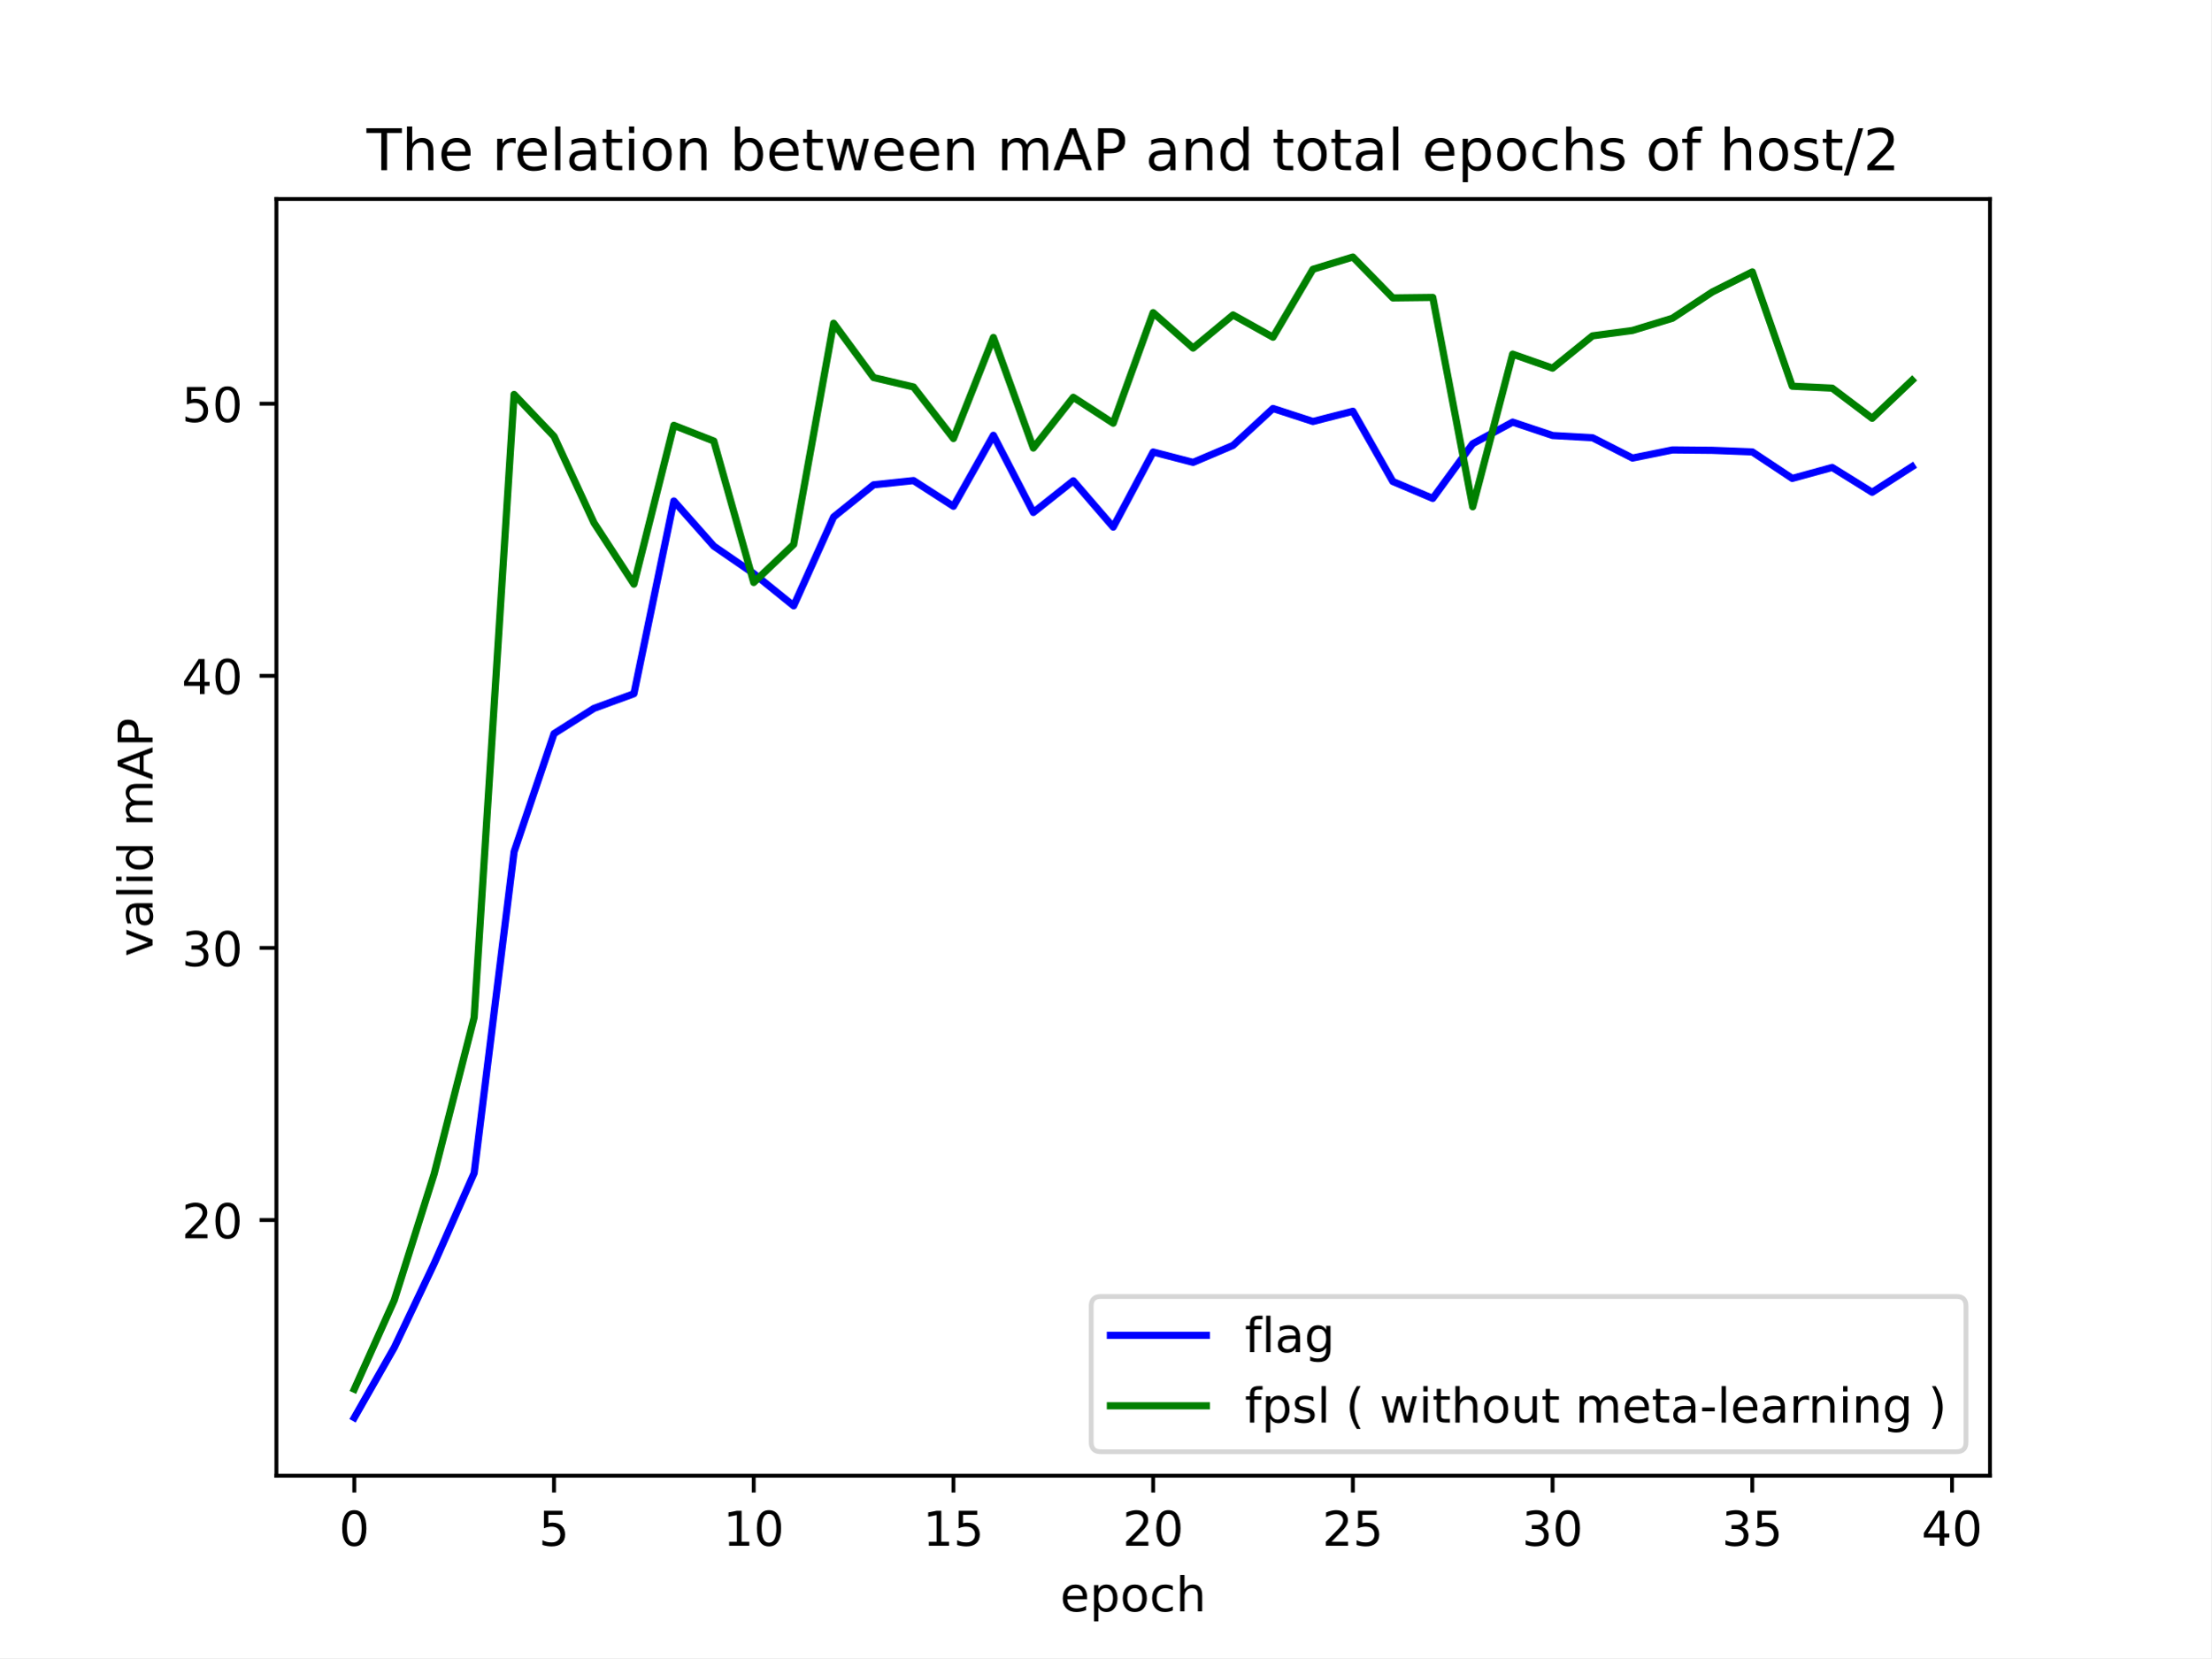
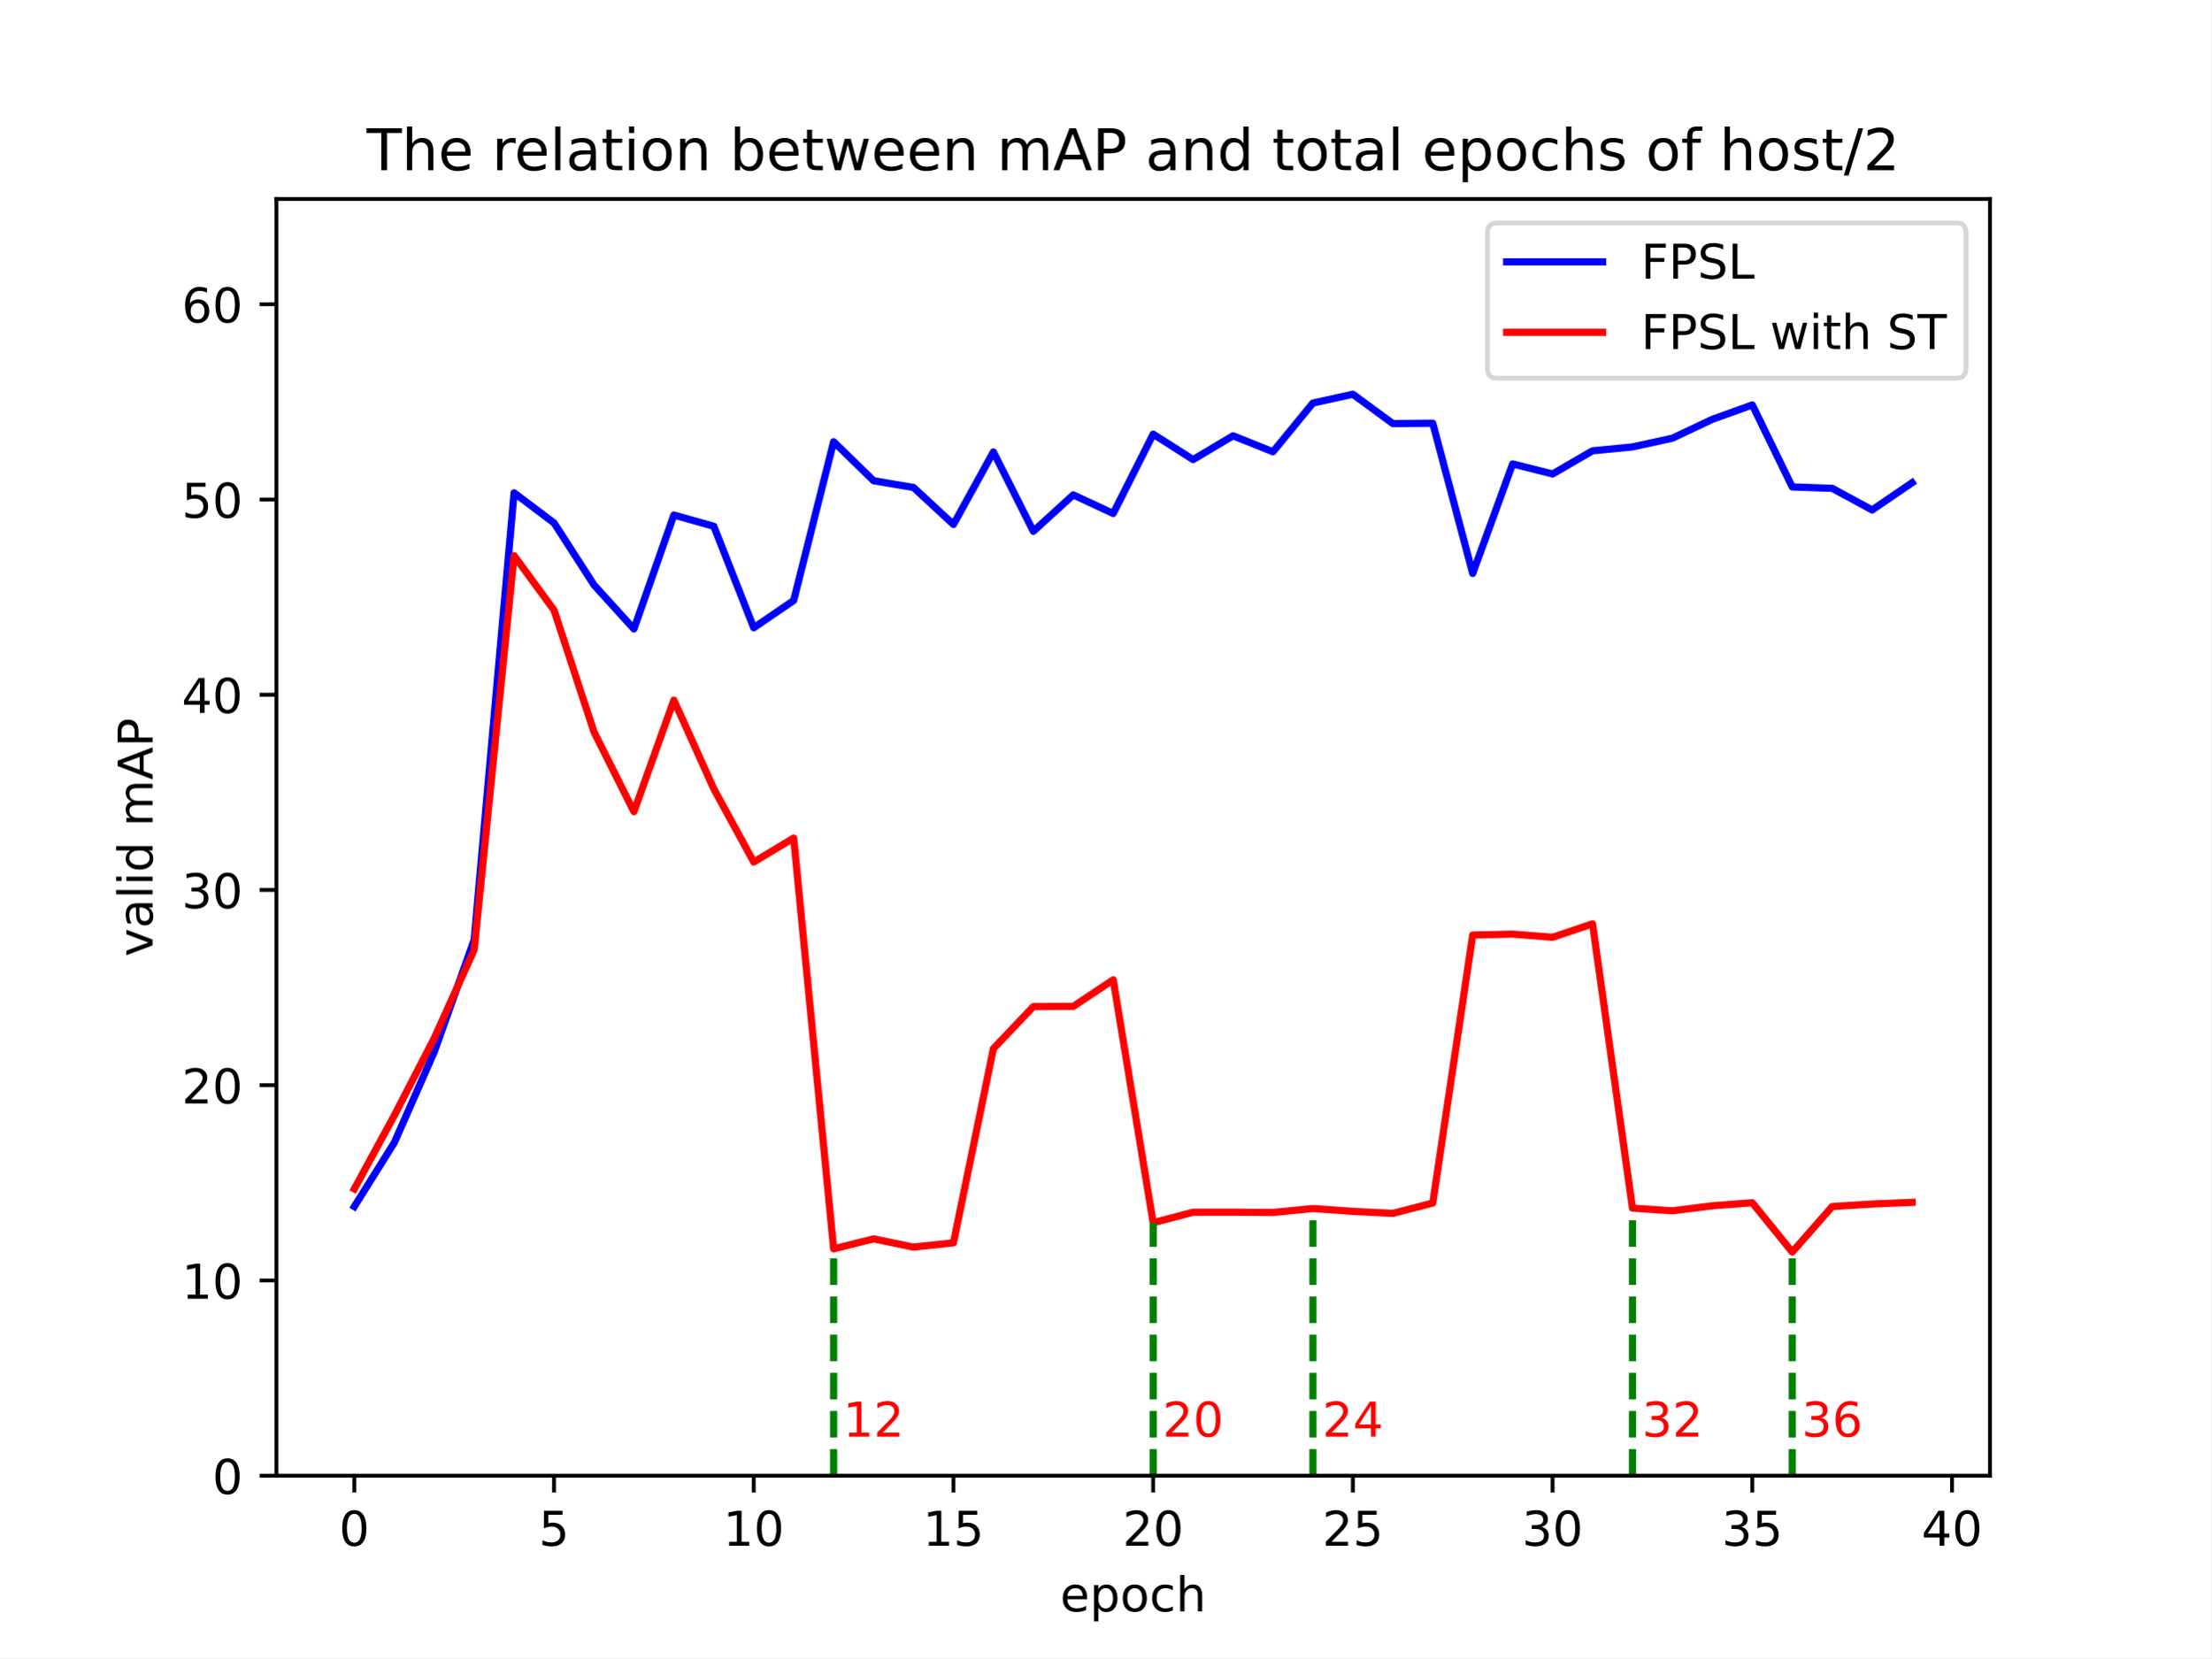
<svg xmlns="http://www.w3.org/2000/svg" xmlns:xlink="http://www.w3.org/1999/xlink" width="460.8pt" height="345.6pt" viewBox="0 0 460.8 345.6" version="1.1">
  <defs>
    <style type="text/css">*{stroke-linejoin: round; stroke-linecap: butt}</style>
  </defs>
  <g id="figure_1">
    <g id="patch_1">
      <path d="M 0 345.6  L 460.8 345.6  L 460.8 0  L 0 0  z " style="fill: #ffffff" />
    </g>
    <g id="axes_1">
      <g id="patch_2">
        <path d="M 57.6 307.584  L 414.72 307.584  L 414.72 41.472  L 57.6 41.472  z " style="fill: #ffffff" />
      </g>
      <g id="matplotlib.axis_1">
        <g id="xtick_1">
          <g id="line2d_1">
            <defs>
-               <path id="m0e569f3234" d="M 0 0  L 0 3.5  " style="stroke: #000000; stroke-width: 0.8" />
+               <path id="m58c040880c" d="M 0 0  L 0 3.5  " style="stroke: #000000; stroke-width: 0.8" />
            </defs>
            <g>
-               <use xlink:href="#m0e569f3234" x="73.833" y="307.584" style="stroke: #000000; stroke-width: 0.8" />
+               <use xlink:href="#m58c040880c" x="73.833" y="307.584" style="stroke: #000000; stroke-width: 0.8" />
            </g>
          </g>
          <g id="text_1">
            <g transform="translate(70.65148 322.1824) scale(0.1 -0.1)">
              <defs>
                <path id="DejaVuSans-30" d="M 2034 4250  Q 1547 4250 1301 3770  Q 1056 3291 1056 2328  Q 1056 1369 1301 889  Q 1547 409 2034 409  Q 2525 409 2770 889  Q 3016 1369 3016 2328  Q 3016 3291 2770 3770  Q 2525 4250 2034 4250  z M 2034 4750  Q 2819 4750 3233 4129  Q 3647 3509 3647 2328  Q 3647 1150 3233 529  Q 2819 -91 2034 -91  Q 1250 -91 836 529  Q 422 1150 422 2328  Q 422 3509 836 4129  Q 1250 4750 2034 4750  z " transform="scale(0.015625)" />
              </defs>
              <use xlink:href="#DejaVuSans-30" />
            </g>
          </g>
        </g>
        <g id="xtick_2">
          <g id="line2d_2">
            <g>
-               <use xlink:href="#m0e569f3234" x="115.455" y="307.584" style="stroke: #000000; stroke-width: 0.8" />
+               <use xlink:href="#m58c040880c" x="115.455" y="307.584" style="stroke: #000000; stroke-width: 0.8" />
            </g>
          </g>
          <g id="text_2">
            <g transform="translate(112.2739 322.1824) scale(0.1 -0.1)">
              <defs>
                <path id="DejaVuSans-35" d="M 691 4666  L 3169 4666  L 3169 4134  L 1269 4134  L 1269 2991  Q 1406 3038 1543 3061  Q 1681 3084 1819 3084  Q 2600 3084 3056 2656  Q 3513 2228 3513 1497  Q 3513 744 3044 326  Q 2575 -91 1722 -91  Q 1428 -91 1123 -41  Q 819 9 494 109  L 494 744  Q 775 591 1075 516  Q 1375 441 1709 441  Q 2250 441 2565 725  Q 2881 1009 2881 1497  Q 2881 1984 2565 2268  Q 2250 2553 1709 2553  Q 1456 2553 1204 2497  Q 953 2441 691 2322  L 691 4666  z " transform="scale(0.015625)" />
              </defs>
              <use xlink:href="#DejaVuSans-35" />
            </g>
          </g>
        </g>
        <g id="xtick_3">
          <g id="line2d_3">
            <g>
-               <use xlink:href="#m0e569f3234" x="157.077" y="307.584" style="stroke: #000000; stroke-width: 0.8" />
+               <use xlink:href="#m58c040880c" x="157.077" y="307.584" style="stroke: #000000; stroke-width: 0.8" />
            </g>
          </g>
          <g id="text_3">
            <g transform="translate(150.715 322.1824) scale(0.1 -0.1)">
              <defs>
                <path id="DejaVuSans-31" d="M 794 531  L 1825 531  L 1825 4091  L 703 3866  L 703 4441  L 1819 4666  L 2450 4666  L 2450 531  L 3481 531  L 3481 0  L 794 0  L 794 531  z " transform="scale(0.015625)" />
              </defs>
              <use xlink:href="#DejaVuSans-31" />
              <use xlink:href="#DejaVuSans-30" x="63.623" />
            </g>
          </g>
        </g>
        <g id="xtick_4">
          <g id="line2d_4">
            <g>
-               <use xlink:href="#m0e569f3234" x="198.7" y="307.584" style="stroke: #000000; stroke-width: 0.8" />
+               <use xlink:href="#m58c040880c" x="198.7" y="307.584" style="stroke: #000000; stroke-width: 0.8" />
            </g>
          </g>
          <g id="text_4">
            <g transform="translate(192.3374 322.1824) scale(0.1 -0.1)">
              <use xlink:href="#DejaVuSans-31" />
              <use xlink:href="#DejaVuSans-35" x="63.623" />
            </g>
          </g>
        </g>
        <g id="xtick_5">
          <g id="line2d_5">
            <g>
-               <use xlink:href="#m0e569f3234" x="240.322" y="307.584" style="stroke: #000000; stroke-width: 0.8" />
+               <use xlink:href="#m58c040880c" x="240.322" y="307.584" style="stroke: #000000; stroke-width: 0.8" />
            </g>
          </g>
          <g id="text_5">
            <g transform="translate(233.9597 322.1824) scale(0.1 -0.1)">
              <defs>
                <path id="DejaVuSans-32" d="M 1228 531  L 3431 531  L 3431 0  L 469 0  L 469 531  Q 828 903 1448 1529  Q 2069 2156 2228 2338  Q 2531 2678 2651 2914  Q 2772 3150 2772 3378  Q 2772 3750 2511 3984  Q 2250 4219 1831 4219  Q 1534 4219 1204 4116  Q 875 4013 500 3803  L 500 4441  Q 881 4594 1212 4672  Q 1544 4750 1819 4750  Q 2544 4750 2975 4387  Q 3406 4025 3406 3419  Q 3406 3131 3298 2873  Q 3191 2616 2906 2266  Q 2828 2175 2409 1742  Q 1991 1309 1228 531  z " transform="scale(0.015625)" />
              </defs>
              <use xlink:href="#DejaVuSans-32" />
              <use xlink:href="#DejaVuSans-30" x="63.623" />
            </g>
          </g>
        </g>
        <g id="xtick_6">
          <g id="line2d_6">
            <g>
-               <use xlink:href="#m0e569f3234" x="281.945" y="307.584" style="stroke: #000000; stroke-width: 0.8" />
+               <use xlink:href="#m58c040880c" x="281.945" y="307.584" style="stroke: #000000; stroke-width: 0.8" />
            </g>
          </g>
          <g id="text_6">
            <g transform="translate(275.5821 322.1824) scale(0.1 -0.1)">
              <use xlink:href="#DejaVuSans-32" />
              <use xlink:href="#DejaVuSans-35" x="63.623" />
            </g>
          </g>
        </g>
        <g id="xtick_7">
          <g id="line2d_7">
            <g>
-               <use xlink:href="#m0e569f3234" x="323.567" y="307.584" style="stroke: #000000; stroke-width: 0.8" />
+               <use xlink:href="#m58c040880c" x="323.567" y="307.584" style="stroke: #000000; stroke-width: 0.8" />
            </g>
          </g>
          <g id="text_7">
            <g transform="translate(317.2045 322.1824) scale(0.1 -0.1)">
              <defs>
                <path id="DejaVuSans-33" d="M 2597 2516  Q 3050 2419 3304 2112  Q 3559 1806 3559 1356  Q 3559 666 3084 287  Q 2609 -91 1734 -91  Q 1441 -91 1130 -33  Q 819 25 488 141  L 488 750  Q 750 597 1062 519  Q 1375 441 1716 441  Q 2309 441 2620 675  Q 2931 909 2931 1356  Q 2931 1769 2642 2001  Q 2353 2234 1838 2234  L 1294 2234  L 1294 2753  L 1863 2753  Q 2328 2753 2575 2939  Q 2822 3125 2822 3475  Q 2822 3834 2567 4026  Q 2313 4219 1838 4219  Q 1578 4219 1281 4162  Q 984 4106 628 3988  L 628 4550  Q 988 4650 1302 4700  Q 1616 4750 1894 4750  Q 2613 4750 3031 4423  Q 3450 4097 3450 3541  Q 3450 3153 3228 2886  Q 3006 2619 2597 2516  z " transform="scale(0.015625)" />
              </defs>
              <use xlink:href="#DejaVuSans-33" />
              <use xlink:href="#DejaVuSans-30" x="63.623" />
            </g>
          </g>
        </g>
        <g id="xtick_8">
          <g id="line2d_8">
            <g>
-               <use xlink:href="#m0e569f3234" x="365.189" y="307.584" style="stroke: #000000; stroke-width: 0.8" />
+               <use xlink:href="#m58c040880c" x="365.189" y="307.584" style="stroke: #000000; stroke-width: 0.8" />
            </g>
          </g>
          <g id="text_8">
            <g transform="translate(358.8269 322.1824) scale(0.1 -0.1)">
              <use xlink:href="#DejaVuSans-33" />
              <use xlink:href="#DejaVuSans-35" x="63.623" />
            </g>
          </g>
        </g>
        <g id="xtick_9">
          <g id="line2d_9">
            <g>
-               <use xlink:href="#m0e569f3234" x="406.812" y="307.584" style="stroke: #000000; stroke-width: 0.8" />
+               <use xlink:href="#m58c040880c" x="406.812" y="307.584" style="stroke: #000000; stroke-width: 0.8" />
            </g>
          </g>
          <g id="text_9">
            <g transform="translate(400.4492 322.1824) scale(0.1 -0.1)">
              <defs>
                <path id="DejaVuSans-34" d="M 2419 4116  L 825 1625  L 2419 1625  L 2419 4116  z M 2253 4666  L 3047 4666  L 3047 1625  L 3713 1625  L 3713 1100  L 3047 1100  L 3047 0  L 2419 0  L 2419 1100  L 313 1100  L 313 1709  L 2253 4666  z " transform="scale(0.015625)" />
              </defs>
              <use xlink:href="#DejaVuSans-34" />
              <use xlink:href="#DejaVuSans-30" x="63.623" />
            </g>
          </g>
        </g>
        <g id="text_10">
          <g transform="translate(220.9319 335.8606) scale(0.1 -0.1)">
            <defs>
              <path id="DejaVuSans-65" d="M 3597 1894  L 3597 1613  L 953 1613  Q 991 1019 1311 708  Q 1631 397 2203 397  Q 2534 397 2845 478  Q 3156 559 3463 722  L 3463 178  Q 3153 47 2828 -22  Q 2503 -91 2169 -91  Q 1331 -91 842 396  Q 353 884 353 1716  Q 353 2575 817 3079  Q 1281 3584 2069 3584  Q 2775 3584 3186 3129  Q 3597 2675 3597 1894  z M 3022 2063  Q 3016 2534 2758 2815  Q 2500 3097 2075 3097  Q 1594 3097 1305 2825  Q 1016 2553 972 2059  L 3022 2063  z " transform="scale(0.015625)" />
              <path id="DejaVuSans-70" d="M 1159 525  L 1159 -1331  L 581 -1331  L 581 3500  L 1159 3500  L 1159 2969  Q 1341 3281 1617 3432  Q 1894 3584 2278 3584  Q 2916 3584 3314 3078  Q 3713 2572 3713 1747  Q 3713 922 3314 415  Q 2916 -91 2278 -91  Q 1894 -91 1617 61  Q 1341 213 1159 525  z M 3116 1747  Q 3116 2381 2855 2742  Q 2594 3103 2138 3103  Q 1681 3103 1420 2742  Q 1159 2381 1159 1747  Q 1159 1113 1420 752  Q 1681 391 2138 391  Q 2594 391 2855 752  Q 3116 1113 3116 1747  z " transform="scale(0.015625)" />
              <path id="DejaVuSans-6f" d="M 1959 3097  Q 1497 3097 1228 2736  Q 959 2375 959 1747  Q 959 1119 1226 758  Q 1494 397 1959 397  Q 2419 397 2687 759  Q 2956 1122 2956 1747  Q 2956 2369 2687 2733  Q 2419 3097 1959 3097  z M 1959 3584  Q 2709 3584 3137 3096  Q 3566 2609 3566 1747  Q 3566 888 3137 398  Q 2709 -91 1959 -91  Q 1206 -91 779 398  Q 353 888 353 1747  Q 353 2609 779 3096  Q 1206 3584 1959 3584  z " transform="scale(0.015625)" />
              <path id="DejaVuSans-63" d="M 3122 3366  L 3122 2828  Q 2878 2963 2633 3030  Q 2388 3097 2138 3097  Q 1578 3097 1268 2742  Q 959 2388 959 1747  Q 959 1106 1268 751  Q 1578 397 2138 397  Q 2388 397 2633 464  Q 2878 531 3122 666  L 3122 134  Q 2881 22 2623 -34  Q 2366 -91 2075 -91  Q 1284 -91 818 406  Q 353 903 353 1747  Q 353 2603 823 3093  Q 1294 3584 2113 3584  Q 2378 3584 2631 3529  Q 2884 3475 3122 3366  z " transform="scale(0.015625)" />
              <path id="DejaVuSans-68" d="M 3513 2113  L 3513 0  L 2938 0  L 2938 2094  Q 2938 2591 2744 2837  Q 2550 3084 2163 3084  Q 1697 3084 1428 2787  Q 1159 2491 1159 1978  L 1159 0  L 581 0  L 581 4863  L 1159 4863  L 1159 2956  Q 1366 3272 1645 3428  Q 1925 3584 2291 3584  Q 2894 3584 3203 3211  Q 3513 2838 3513 2113  z " transform="scale(0.015625)" />
            </defs>
            <use xlink:href="#DejaVuSans-65" />
            <use xlink:href="#DejaVuSans-70" x="61.523" />
            <use xlink:href="#DejaVuSans-6f" x="125" />
            <use xlink:href="#DejaVuSans-63" x="186.182" />
            <use xlink:href="#DejaVuSans-68" x="241.162" />
          </g>
        </g>
      </g>
      <g id="matplotlib.axis_2">
        <g id="ytick_1">
          <g id="line2d_10">
            <defs>
-               <path id="m87856c1df4" d="M 0 0  L -3.5 0  " style="stroke: #000000; stroke-width: 0.8" />
+               <path id="m6763813a70" d="M 0 0  L -3.5 0  " style="stroke: #000000; stroke-width: 0.8" />
            </defs>
            <g>
-               <use xlink:href="#m87856c1df4" x="57.6" y="254.293" style="stroke: #000000; stroke-width: 0.8" />
+               <use xlink:href="#m6763813a70" x="57.6" y="307.584" style="stroke: #000000; stroke-width: 0.8" />
            </g>
          </g>
          <g id="text_11">
-             <g transform="translate(37.875 258.0919) scale(0.1 -0.1)">
-               <use xlink:href="#DejaVuSans-32" />
-               <use xlink:href="#DejaVuSans-30" x="63.623" />
+             <g transform="translate(44.2375 311.3832) scale(0.1 -0.1)">
+               <use xlink:href="#DejaVuSans-30" />
            </g>
          </g>
        </g>
        <g id="ytick_2">
          <g id="line2d_11">
            <g>
-               <use xlink:href="#m87856c1df4" x="57.6" y="197.577" style="stroke: #000000; stroke-width: 0.8" />
+               <use xlink:href="#m6763813a70" x="57.6" y="266.889" style="stroke: #000000; stroke-width: 0.8" />
            </g>
          </g>
          <g id="text_12">
-             <g transform="translate(37.875 201.3758) scale(0.1 -0.1)">
-               <use xlink:href="#DejaVuSans-33" />
+             <g transform="translate(37.875 270.6878) scale(0.1 -0.1)">
+               <use xlink:href="#DejaVuSans-31" />
              <use xlink:href="#DejaVuSans-30" x="63.623" />
            </g>
          </g>
        </g>
        <g id="ytick_3">
          <g id="line2d_12">
            <g>
-               <use xlink:href="#m87856c1df4" x="57.6" y="140.86" style="stroke: #000000; stroke-width: 0.8" />
+               <use xlink:href="#m6763813a70" x="57.6" y="226.193" style="stroke: #000000; stroke-width: 0.8" />
            </g>
          </g>
          <g id="text_13">
-             <g transform="translate(37.875 144.6597) scale(0.1 -0.1)">
-               <use xlink:href="#DejaVuSans-34" />
+             <g transform="translate(37.875 229.9924) scale(0.1 -0.1)">
+               <use xlink:href="#DejaVuSans-32" />
              <use xlink:href="#DejaVuSans-30" x="63.623" />
            </g>
          </g>
        </g>
        <g id="ytick_4">
          <g id="line2d_13">
            <g>
-               <use xlink:href="#m87856c1df4" x="57.6" y="84.144" style="stroke: #000000; stroke-width: 0.8" />
+               <use xlink:href="#m6763813a70" x="57.6" y="185.498" style="stroke: #000000; stroke-width: 0.8" />
            </g>
          </g>
          <g id="text_14">
-             <g transform="translate(37.875 87.94361) scale(0.1 -0.1)">
+             <g transform="translate(37.875 189.2969) scale(0.1 -0.1)">
+               <use xlink:href="#DejaVuSans-33" />
+               <use xlink:href="#DejaVuSans-30" x="63.623" />
+             </g>
+           </g>
+         </g>
+         <g id="ytick_5">
+           <g id="line2d_14">
+             <g>
+               <use xlink:href="#m6763813a70" x="57.6" y="144.802" style="stroke: #000000; stroke-width: 0.8" />
+             </g>
+           </g>
+           <g id="text_15">
+             <g transform="translate(37.875 148.6015) scale(0.1 -0.1)">
+               <use xlink:href="#DejaVuSans-34" />
+               <use xlink:href="#DejaVuSans-30" x="63.623" />
+             </g>
+           </g>
+         </g>
+         <g id="ytick_6">
+           <g id="line2d_15">
+             <g>
+               <use xlink:href="#m6763813a70" x="57.6" y="104.107" style="stroke: #000000; stroke-width: 0.8" />
+             </g>
+           </g>
+           <g id="text_16">
+             <g transform="translate(37.875 107.9061) scale(0.1 -0.1)">
              <use xlink:href="#DejaVuSans-35" />
              <use xlink:href="#DejaVuSans-30" x="63.623" />
            </g>
          </g>
        </g>
-         <g id="text_15">
+         <g id="ytick_7">
+           <g id="line2d_16">
+             <g>
+               <use xlink:href="#m6763813a70" x="57.6" y="63.411" style="stroke: #000000; stroke-width: 0.8" />
+             </g>
+           </g>
+           <g id="text_17">
+             <g transform="translate(37.875 67.21066) scale(0.1 -0.1)">
+               <defs>
+                 <path id="DejaVuSans-36" d="M 2113 2584  Q 1688 2584 1439 2293  Q 1191 2003 1191 1497  Q 1191 994 1439 701  Q 1688 409 2113 409  Q 2538 409 2786 701  Q 3034 994 3034 1497  Q 3034 2003 2786 2293  Q 2538 2584 2113 2584  z M 3366 4563  L 3366 3988  Q 3128 4100 2886 4159  Q 2644 4219 2406 4219  Q 1781 4219 1451 3797  Q 1122 3375 1075 2522  Q 1259 2794 1537 2939  Q 1816 3084 2150 3084  Q 2853 3084 3261 2657  Q 3669 2231 3669 1497  Q 3669 778 3244 343  Q 2819 -91 2113 -91  Q 1303 -91 875 529  Q 447 1150 447 2328  Q 447 3434 972 4092  Q 1497 4750 2381 4750  Q 2619 4750 2861 4703  Q 3103 4656 3366 4563  z " transform="scale(0.015625)" />
+               </defs>
+               <use xlink:href="#DejaVuSans-36" />
+               <use xlink:href="#DejaVuSans-30" x="63.623" />
+             </g>
+           </g>
+         </g>
+         <g id="text_18">
          <g transform="translate(31.79531 199.3983) rotate(-90) scale(0.1 -0.1)">
            <defs>
              <path id="DejaVuSans-76" d="M 191 3500  L 800 3500  L 1894 563  L 2988 3500  L 3597 3500  L 2284 0  L 1503 0  L 191 3500  z " transform="scale(0.015625)" />
              <path id="DejaVuSans-61" d="M 2194 1759  Q 1497 1759 1228 1600  Q 959 1441 959 1056  Q 959 750 1161 570  Q 1363 391 1709 391  Q 2188 391 2477 730  Q 2766 1069 2766 1631  L 2766 1759  L 2194 1759  z M 3341 1997  L 3341 0  L 2766 0  L 2766 531  Q 2569 213 2275 61  Q 1981 -91 1556 -91  Q 1019 -91 701 211  Q 384 513 384 1019  Q 384 1609 779 1909  Q 1175 2209 1959 2209  L 2766 2209  L 2766 2266  Q 2766 2663 2505 2880  Q 2244 3097 1772 3097  Q 1472 3097 1187 3025  Q 903 2953 641 2809  L 641 3341  Q 956 3463 1253 3523  Q 1550 3584 1831 3584  Q 2591 3584 2966 3190  Q 3341 2797 3341 1997  z " transform="scale(0.015625)" />
              <path id="DejaVuSans-6c" d="M 603 4863  L 1178 4863  L 1178 0  L 603 0  L 603 4863  z " transform="scale(0.015625)" />
              <path id="DejaVuSans-69" d="M 603 3500  L 1178 3500  L 1178 0  L 603 0  L 603 3500  z M 603 4863  L 1178 4863  L 1178 4134  L 603 4134  L 603 4863  z " transform="scale(0.015625)" />
              <path id="DejaVuSans-64" d="M 2906 2969  L 2906 4863  L 3481 4863  L 3481 0  L 2906 0  L 2906 525  Q 2725 213 2448 61  Q 2172 -91 1784 -91  Q 1150 -91 751 415  Q 353 922 353 1747  Q 353 2572 751 3078  Q 1150 3584 1784 3584  Q 2172 3584 2448 3432  Q 2725 3281 2906 2969  z M 947 1747  Q 947 1113 1208 752  Q 1469 391 1925 391  Q 2381 391 2643 752  Q 2906 1113 2906 1747  Q 2906 2381 2643 2742  Q 2381 3103 1925 3103  Q 1469 3103 1208 2742  Q 947 2381 947 1747  z " transform="scale(0.015625)" />
              <path id="DejaVuSans-20" transform="scale(0.015625)" />
              <path id="DejaVuSans-6d" d="M 3328 2828  Q 3544 3216 3844 3400  Q 4144 3584 4550 3584  Q 5097 3584 5394 3201  Q 5691 2819 5691 2113  L 5691 0  L 5113 0  L 5113 2094  Q 5113 2597 4934 2840  Q 4756 3084 4391 3084  Q 3944 3084 3684 2787  Q 3425 2491 3425 1978  L 3425 0  L 2847 0  L 2847 2094  Q 2847 2600 2669 2842  Q 2491 3084 2119 3084  Q 1678 3084 1418 2786  Q 1159 2488 1159 1978  L 1159 0  L 581 0  L 581 3500  L 1159 3500  L 1159 2956  Q 1356 3278 1631 3431  Q 1906 3584 2284 3584  Q 2666 3584 2933 3390  Q 3200 3197 3328 2828  z " transform="scale(0.015625)" />
              <path id="DejaVuSans-41" d="M 2188 4044  L 1331 1722  L 3047 1722  L 2188 4044  z M 1831 4666  L 2547 4666  L 4325 0  L 3669 0  L 3244 1197  L 1141 1197  L 716 0  L 50 0  L 1831 4666  z " transform="scale(0.015625)" />
              <path id="DejaVuSans-50" d="M 1259 4147  L 1259 2394  L 2053 2394  Q 2494 2394 2734 2622  Q 2975 2850 2975 3272  Q 2975 3691 2734 3919  Q 2494 4147 2053 4147  L 1259 4147  z M 628 4666  L 2053 4666  Q 2838 4666 3239 4311  Q 3641 3956 3641 3272  Q 3641 2581 3239 2228  Q 2838 1875 2053 1875  L 1259 1875  L 1259 0  L 628 0  L 628 4666  z " transform="scale(0.015625)" />
            </defs>
            <use xlink:href="#DejaVuSans-76" />
            <use xlink:href="#DejaVuSans-61" x="59.18" />
            <use xlink:href="#DejaVuSans-6c" x="120.459" />
            <use xlink:href="#DejaVuSans-69" x="148.242" />
            <use xlink:href="#DejaVuSans-64" x="176.025" />
            <use xlink:href="#DejaVuSans-20" x="239.502" />
            <use xlink:href="#DejaVuSans-6d" x="271.289" />
            <use xlink:href="#DejaVuSans-41" x="368.701" />
            <use xlink:href="#DejaVuSans-50" x="437.109" />
          </g>
        </g>
      </g>
-       <g id="line2d_14">
-         <path d="M 73.833 295.488  L 82.157 280.873  L 90.482 263.352  L 98.806 244.508  L 107.131 177.538  L 115.455 152.907  L 123.78 147.643  L 132.104 144.596  L 140.429 104.422  L 148.753 113.823  L 157.077 119.548  L 165.402 126.271  L 173.726 107.751  L 182.051 101.05  L 190.375 100.164  L 198.7 105.52  L 207.024 90.726  L 215.349 106.813  L 223.673 100.208  L 231.998 109.858  L 240.322 94.21  L 248.647 96.37  L 256.971 92.834  L 265.296 85.138  L 273.62 87.845  L 281.945 85.713  L 290.269 100.353  L 298.594 103.88  L 306.918 92.482  L 315.243 87.983  L 323.567 90.767  L 331.891 91.235  L 340.216 95.47  L 348.54 93.777  L 356.865 93.861  L 365.189 94.188  L 373.514 99.711  L 381.838 97.429  L 390.163 102.602  L 398.487 97.257  " clip-path="url(#p9d40c5e43b)" style="fill: none; stroke: #0000ff; stroke-width: 1.5; stroke-linecap: square" />
-       </g>
-       <g id="line2d_15">
-         <path d="M 73.833 289.549  L 82.157 270.996  L 90.482 244.657  L 98.806 212.062  L 107.131 82.211  L 115.455 90.948  L 123.78 108.964  L 132.104 121.751  L 140.429 88.65  L 148.753 91.917  L 157.077 121.405  L 165.402 113.478  L 173.726 67.366  L 182.051 78.689  L 190.375 80.65  L 198.7 91.395  L 207.024 70.33  L 215.349 93.382  L 223.673 82.804  L 231.998 88.204  L 240.322 65.164  L 248.647 72.544  L 256.971 65.642  L 265.296 70.281  L 273.62 56.12  L 281.945 53.568  L 290.269 62.089  L 298.594 61.986  L 306.918 105.622  L 315.243 73.812  L 323.567 76.729  L 331.891 69.997  L 340.216 68.875  L 348.54 66.331  L 356.865 60.846  L 365.189 56.669  L 373.514 80.493  L 381.838 80.899  L 390.163 87.185  L 398.487 79.266  " clip-path="url(#p9d40c5e43b)" style="fill: none; stroke: #008000; stroke-width: 1.5; stroke-linecap: square" />
+       <g id="line2d_17">
+         <path d="M 73.833 251.49  L 82.157 238.178  L 90.482 219.279  L 98.806 195.892  L 107.131 102.719  L 115.455 108.988  L 123.78 121.916  L 132.104 131.091  L 140.429 107.34  L 148.753 109.684  L 157.077 130.843  L 165.402 125.155  L 173.726 92.068  L 182.051 100.192  L 190.375 101.6  L 198.7 109.31  L 207.024 94.195  L 215.349 110.735  L 223.673 103.145  L 231.998 107.02  L 240.322 90.488  L 248.647 95.783  L 256.971 90.831  L 265.296 94.159  L 273.62 83.998  L 281.945 82.167  L 290.269 88.281  L 298.594 88.208  L 306.918 119.518  L 315.243 96.693  L 323.567 98.786  L 331.891 93.956  L 340.216 93.151  L 348.54 91.325  L 356.865 87.389  L 365.189 84.392  L 373.514 101.487  L 381.838 101.778  L 390.163 106.289  L 398.487 100.607  " clip-path="url(#p28c7ec8cdc)" style="fill: none; stroke: #0000ff; stroke-width: 1.5; stroke-linecap: square" />
+       </g>
+       <g id="line2d_18">
+         <path d="M 73.833 247.805  L 82.157 232.515  L 90.482 216.403  L 98.806 197.989  L 107.131 115.812  L 115.455 127.176  L 123.78 152.554  L 132.104 169.178  L 140.429 145.926  L 148.753 164.415  L 157.077 179.673  L 165.402 174.672  L 173.726 260.308  L 182.051 258.219  L 190.375 259.943  L 198.7 259.046  L 207.024 218.569  L 215.349 209.802  L 223.673 209.764  L 231.998 204.22  L 240.322 254.861  L 248.647 252.67  L 256.971 252.661  L 265.296 252.724  L 273.62 251.898  L 281.945 252.489  L 290.269 252.912  L 298.594 250.756  L 306.918 194.896  L 315.243 194.7  L 323.567 195.359  L 331.891 192.56  L 340.216 251.817  L 348.54 252.368  L 356.865 251.327  L 365.189 250.699  L 373.514 260.962  L 381.838 251.481  L 390.163 250.963  L 398.487 250.612  " clip-path="url(#p28c7ec8cdc)" style="fill: none; stroke: #ff0000; stroke-width: 1.5; stroke-linecap: square" />
+       </g>
+       <g id="LineCollection_1">
+         <path d="M 173.726 307.584  L 173.726 260.308  " clip-path="url(#p28c7ec8cdc)" style="fill: none; stroke-dasharray: 5.55,2.4; stroke-dashoffset: 0; stroke: #008000; stroke-width: 1.5" />
+         <path d="M 240.322 307.584  L 240.322 254.861  " clip-path="url(#p28c7ec8cdc)" style="fill: none; stroke-dasharray: 5.55,2.4; stroke-dashoffset: 0; stroke: #008000; stroke-width: 1.5" />
+         <path d="M 273.62 307.584  L 273.62 251.898  " clip-path="url(#p28c7ec8cdc)" style="fill: none; stroke-dasharray: 5.55,2.4; stroke-dashoffset: 0; stroke: #008000; stroke-width: 1.5" />
+         <path d="M 340.216 307.584  L 340.216 251.817  " clip-path="url(#p28c7ec8cdc)" style="fill: none; stroke-dasharray: 5.55,2.4; stroke-dashoffset: 0; stroke: #008000; stroke-width: 1.5" />
+         <path d="M 373.514 307.584  L 373.514 260.962  " clip-path="url(#p28c7ec8cdc)" style="fill: none; stroke-dasharray: 5.55,2.4; stroke-dashoffset: 0; stroke: #008000; stroke-width: 1.5" />
      </g>
      <g id="patch_3">
        <path d="M 57.6 307.584  L 57.6 41.472  " style="fill: none; stroke: #000000; stroke-width: 0.8; stroke-linejoin: miter; stroke-linecap: square" />
      </g>
      <g id="patch_4">
        <path d="M 414.72 307.584  L 414.72 41.472  " style="fill: none; stroke: #000000; stroke-width: 0.8; stroke-linejoin: miter; stroke-linecap: square" />
      </g>
      <g id="patch_5">
        <path d="M 57.6 307.584  L 414.72 307.584  " style="fill: none; stroke: #000000; stroke-width: 0.8; stroke-linejoin: miter; stroke-linecap: square" />
      </g>
      <g id="patch_6">
        <path d="M 57.6 41.472  L 414.72 41.472  " style="fill: none; stroke: #000000; stroke-width: 0.8; stroke-linejoin: miter; stroke-linecap: square" />
      </g>
-       <g id="text_16">
+       <g id="text_19">
+         <g style="fill: #ff0000" transform="translate(175.6884 299.4449) scale(0.1 -0.1)">
+           <use xlink:href="#DejaVuSans-31" />
+           <use xlink:href="#DejaVuSans-32" x="63.623" />
+         </g>
+       </g>
+       <g id="text_20">
+         <g style="fill: #ff0000" transform="translate(242.2842 299.4449) scale(0.1 -0.1)">
+           <use xlink:href="#DejaVuSans-32" />
+           <use xlink:href="#DejaVuSans-30" x="63.623" />
+         </g>
+       </g>
+       <g id="text_21">
+         <g style="fill: #ff0000" transform="translate(275.5821 299.4449) scale(0.1 -0.1)">
+           <use xlink:href="#DejaVuSans-32" />
+           <use xlink:href="#DejaVuSans-34" x="63.623" />
+         </g>
+       </g>
+       <g id="text_22">
+         <g style="fill: #ff0000" transform="translate(342.1779 299.4449) scale(0.1 -0.1)">
+           <use xlink:href="#DejaVuSans-33" />
+           <use xlink:href="#DejaVuSans-32" x="63.623" />
+         </g>
+       </g>
+       <g id="text_23">
+         <g style="fill: #ff0000" transform="translate(375.4758 299.4449) scale(0.1 -0.1)">
+           <use xlink:href="#DejaVuSans-33" />
+           <use xlink:href="#DejaVuSans-36" x="63.623" />
+         </g>
+       </g>
+       <g id="text_24">
        <g transform="translate(76.39219 35.472) scale(0.12 -0.12)">
          <defs>
            <path id="DejaVuSans-54" d="M -19 4666  L 3928 4666  L 3928 4134  L 2272 4134  L 2272 0  L 1638 0  L 1638 4134  L -19 4134  L -19 4666  z " transform="scale(0.015625)" />
            <path id="DejaVuSans-72" d="M 2631 2963  Q 2534 3019 2420 3045  Q 2306 3072 2169 3072  Q 1681 3072 1420 2755  Q 1159 2438 1159 1844  L 1159 0  L 581 0  L 581 3500  L 1159 3500  L 1159 2956  Q 1341 3275 1631 3429  Q 1922 3584 2338 3584  Q 2397 3584 2469 3576  Q 2541 3569 2628 3553  L 2631 2963  z " transform="scale(0.015625)" />
            <path id="DejaVuSans-74" d="M 1172 4494  L 1172 3500  L 2356 3500  L 2356 3053  L 1172 3053  L 1172 1153  Q 1172 725 1289 603  Q 1406 481 1766 481  L 2356 481  L 2356 0  L 1766 0  Q 1100 0 847 248  Q 594 497 594 1153  L 594 3053  L 172 3053  L 172 3500  L 594 3500  L 594 4494  L 1172 4494  z " transform="scale(0.015625)" />
            <path id="DejaVuSans-6e" d="M 3513 2113  L 3513 0  L 2938 0  L 2938 2094  Q 2938 2591 2744 2837  Q 2550 3084 2163 3084  Q 1697 3084 1428 2787  Q 1159 2491 1159 1978  L 1159 0  L 581 0  L 581 3500  L 1159 3500  L 1159 2956  Q 1366 3272 1645 3428  Q 1925 3584 2291 3584  Q 2894 3584 3203 3211  Q 3513 2838 3513 2113  z " transform="scale(0.015625)" />
            <path id="DejaVuSans-62" d="M 3116 1747  Q 3116 2381 2855 2742  Q 2594 3103 2138 3103  Q 1681 3103 1420 2742  Q 1159 2381 1159 1747  Q 1159 1113 1420 752  Q 1681 391 2138 391  Q 2594 391 2855 752  Q 3116 1113 3116 1747  z M 1159 2969  Q 1341 3281 1617 3432  Q 1894 3584 2278 3584  Q 2916 3584 3314 3078  Q 3713 2572 3713 1747  Q 3713 922 3314 415  Q 2916 -91 2278 -91  Q 1894 -91 1617 61  Q 1341 213 1159 525  L 1159 0  L 581 0  L 581 4863  L 1159 4863  L 1159 2969  z " transform="scale(0.015625)" />
            <path id="DejaVuSans-77" d="M 269 3500  L 844 3500  L 1563 769  L 2278 3500  L 2956 3500  L 3675 769  L 4391 3500  L 4966 3500  L 4050 0  L 3372 0  L 2619 2869  L 1863 0  L 1184 0  L 269 3500  z " transform="scale(0.015625)" />
            <path id="DejaVuSans-73" d="M 2834 3397  L 2834 2853  Q 2591 2978 2328 3040  Q 2066 3103 1784 3103  Q 1356 3103 1142 2972  Q 928 2841 928 2578  Q 928 2378 1081 2264  Q 1234 2150 1697 2047  L 1894 2003  Q 2506 1872 2764 1633  Q 3022 1394 3022 966  Q 3022 478 2636 193  Q 2250 -91 1575 -91  Q 1294 -91 989 -36  Q 684 19 347 128  L 347 722  Q 666 556 975 473  Q 1284 391 1588 391  Q 1994 391 2212 530  Q 2431 669 2431 922  Q 2431 1156 2273 1281  Q 2116 1406 1581 1522  L 1381 1569  Q 847 1681 609 1914  Q 372 2147 372 2553  Q 372 3047 722 3315  Q 1072 3584 1716 3584  Q 2034 3584 2315 3537  Q 2597 3491 2834 3397  z " transform="scale(0.015625)" />
            <path id="DejaVuSans-66" d="M 2375 4863  L 2375 4384  L 1825 4384  Q 1516 4384 1395 4259  Q 1275 4134 1275 3809  L 1275 3500  L 2222 3500  L 2222 3053  L 1275 3053  L 1275 0  L 697 0  L 697 3053  L 147 3053  L 147 3500  L 697 3500  L 697 3744  Q 697 4328 969 4595  Q 1241 4863 1831 4863  L 2375 4863  z " transform="scale(0.015625)" />
            <path id="DejaVuSans-2f" d="M 1625 4666  L 2156 4666  L 531 -594  L 0 -594  L 1625 4666  z " transform="scale(0.015625)" />
          </defs>
          <use xlink:href="#DejaVuSans-54" />
          <use xlink:href="#DejaVuSans-68" x="61.084" />
          <use xlink:href="#DejaVuSans-65" x="124.463" />
          <use xlink:href="#DejaVuSans-20" x="185.986" />
          <use xlink:href="#DejaVuSans-72" x="217.773" />
          <use xlink:href="#DejaVuSans-65" x="256.637" />
          <use xlink:href="#DejaVuSans-6c" x="318.16" />
          <use xlink:href="#DejaVuSans-61" x="345.943" />
          <use xlink:href="#DejaVuSans-74" x="407.223" />
          <use xlink:href="#DejaVuSans-69" x="446.432" />
          <use xlink:href="#DejaVuSans-6f" x="474.215" />
          <use xlink:href="#DejaVuSans-6e" x="535.396" />
          <use xlink:href="#DejaVuSans-20" x="598.775" />
          <use xlink:href="#DejaVuSans-62" x="630.562" />
          <use xlink:href="#DejaVuSans-65" x="694.039" />
          <use xlink:href="#DejaVuSans-74" x="755.562" />
          <use xlink:href="#DejaVuSans-77" x="794.771" />
          <use xlink:href="#DejaVuSans-65" x="876.559" />
          <use xlink:href="#DejaVuSans-65" x="938.082" />
          <use xlink:href="#DejaVuSans-6e" x="999.605" />
          <use xlink:href="#DejaVuSans-20" x="1062.984" />
          <use xlink:href="#DejaVuSans-6d" x="1094.771" />
          <use xlink:href="#DejaVuSans-41" x="1192.184" />
          <use xlink:href="#DejaVuSans-50" x="1260.592" />
          <use xlink:href="#DejaVuSans-20" x="1320.895" />
          <use xlink:href="#DejaVuSans-61" x="1352.682" />
          <use xlink:href="#DejaVuSans-6e" x="1413.961" />
          <use xlink:href="#DejaVuSans-64" x="1477.34" />
          <use xlink:href="#DejaVuSans-20" x="1540.816" />
          <use xlink:href="#DejaVuSans-74" x="1572.604" />
          <use xlink:href="#DejaVuSans-6f" x="1611.812" />
          <use xlink:href="#DejaVuSans-74" x="1672.994" />
          <use xlink:href="#DejaVuSans-61" x="1712.203" />
          <use xlink:href="#DejaVuSans-6c" x="1773.482" />
          <use xlink:href="#DejaVuSans-20" x="1801.266" />
          <use xlink:href="#DejaVuSans-65" x="1833.053" />
          <use xlink:href="#DejaVuSans-70" x="1894.576" />
          <use xlink:href="#DejaVuSans-6f" x="1958.053" />
          <use xlink:href="#DejaVuSans-63" x="2019.234" />
          <use xlink:href="#DejaVuSans-68" x="2074.215" />
          <use xlink:href="#DejaVuSans-73" x="2137.594" />
          <use xlink:href="#DejaVuSans-20" x="2189.693" />
          <use xlink:href="#DejaVuSans-6f" x="2221.48" />
          <use xlink:href="#DejaVuSans-66" x="2282.662" />
          <use xlink:href="#DejaVuSans-20" x="2317.867" />
          <use xlink:href="#DejaVuSans-68" x="2349.654" />
          <use xlink:href="#DejaVuSans-6f" x="2413.033" />
          <use xlink:href="#DejaVuSans-73" x="2474.215" />
          <use xlink:href="#DejaVuSans-74" x="2526.314" />
          <use xlink:href="#DejaVuSans-2f" x="2565.523" />
          <use xlink:href="#DejaVuSans-32" x="2599.215" />
        </g>
      </g>
      <g id="legend_1">
        <g id="patch_7">
-           <path d="M 229.411 302.584  L 407.72 302.584  Q 409.72 302.584 409.72 300.584  L 409.72 272.228  Q 409.72 270.228 407.72 270.228  L 229.411 270.228  Q 227.411 270.228 227.411 272.228  L 227.411 300.584  Q 227.411 302.584 229.411 302.584  z " style="fill: #ffffff; opacity: 0.8; stroke: #cccccc; stroke-linejoin: miter" />
-         </g>
-         <g id="line2d_16">
-           <path d="M 231.411 278.326  L 241.411 278.326  L 251.411 278.326  " style="fill: none; stroke: #0000ff; stroke-width: 1.5; stroke-linecap: square" />
-         </g>
-         <g id="text_17">
-           <g transform="translate(259.4106 281.8262) scale(0.1 -0.1)">
+           <path d="M 311.992 78.828  L 407.72 78.828  Q 409.72 78.828 409.72 76.828  L 409.72 48.472  Q 409.72 46.472 407.72 46.472  L 311.992 46.472  Q 309.992 46.472 309.992 48.472  L 309.992 76.828  Q 309.992 78.828 311.992 78.828  z " style="fill: #ffffff; opacity: 0.8; stroke: #cccccc; stroke-linejoin: miter" />
+         </g>
+         <g id="line2d_19">
+           <path d="M 313.992 54.57  L 323.992 54.57  L 333.992 54.57  " style="fill: none; stroke: #0000ff; stroke-width: 1.5; stroke-linecap: square" />
+         </g>
+         <g id="text_25">
+           <g transform="translate(341.9919 58.07044) scale(0.1 -0.1)">
            <defs>
-               <path id="DejaVuSans-67" d="M 2906 1791  Q 2906 2416 2648 2759  Q 2391 3103 1925 3103  Q 1463 3103 1205 2759  Q 947 2416 947 1791  Q 947 1169 1205 825  Q 1463 481 1925 481  Q 2391 481 2648 825  Q 2906 1169 2906 1791  z M 3481 434  Q 3481 -459 3084 -895  Q 2688 -1331 1869 -1331  Q 1566 -1331 1297 -1286  Q 1028 -1241 775 -1147  L 775 -588  Q 1028 -725 1275 -790  Q 1522 -856 1778 -856  Q 2344 -856 2625 -561  Q 2906 -266 2906 331  L 2906 616  Q 2728 306 2450 153  Q 2172 0 1784 0  Q 1141 0 747 490  Q 353 981 353 1791  Q 353 2603 747 3093  Q 1141 3584 1784 3584  Q 2172 3584 2450 3431  Q 2728 3278 2906 2969  L 2906 3500  L 3481 3500  L 3481 434  z " transform="scale(0.015625)" />
+               <path id="DejaVuSans-46" d="M 628 4666  L 3309 4666  L 3309 4134  L 1259 4134  L 1259 2759  L 3109 2759  L 3109 2228  L 1259 2228  L 1259 0  L 628 0  L 628 4666  z " transform="scale(0.015625)" />
+               <path id="DejaVuSans-53" d="M 3425 4513  L 3425 3897  Q 3066 4069 2747 4153  Q 2428 4238 2131 4238  Q 1616 4238 1336 4038  Q 1056 3838 1056 3469  Q 1056 3159 1242 3001  Q 1428 2844 1947 2747  L 2328 2669  Q 3034 2534 3370 2195  Q 3706 1856 3706 1288  Q 3706 609 3251 259  Q 2797 -91 1919 -91  Q 1588 -91 1214 -16  Q 841 59 441 206  L 441 856  Q 825 641 1194 531  Q 1563 422 1919 422  Q 2459 422 2753 634  Q 3047 847 3047 1241  Q 3047 1584 2836 1778  Q 2625 1972 2144 2069  L 1759 2144  Q 1053 2284 737 2584  Q 422 2884 422 3419  Q 422 4038 858 4394  Q 1294 4750 2059 4750  Q 2388 4750 2728 4690  Q 3069 4631 3425 4513  z " transform="scale(0.015625)" />
+               <path id="DejaVuSans-4c" d="M 628 4666  L 1259 4666  L 1259 531  L 3531 531  L 3531 0  L 628 0  L 628 4666  z " transform="scale(0.015625)" />
            </defs>
-             <use xlink:href="#DejaVuSans-66" />
-             <use xlink:href="#DejaVuSans-6c" x="35.205" />
-             <use xlink:href="#DejaVuSans-61" x="62.988" />
-             <use xlink:href="#DejaVuSans-67" x="124.268" />
-           </g>
-         </g>
-         <g id="line2d_17">
-           <path d="M 231.411 293.004  L 241.411 293.004  L 251.411 293.004  " style="fill: none; stroke: #008000; stroke-width: 1.5; stroke-linecap: square" />
-         </g>
-         <g id="text_18">
-           <g transform="translate(259.4106 296.5043) scale(0.1 -0.1)">
-             <defs>
-               <path id="DejaVuSans-28" d="M 1984 4856  Q 1566 4138 1362 3434  Q 1159 2731 1159 2009  Q 1159 1288 1364 580  Q 1569 -128 1984 -844  L 1484 -844  Q 1016 -109 783 600  Q 550 1309 550 2009  Q 550 2706 781 3412  Q 1013 4119 1484 4856  L 1984 4856  z " transform="scale(0.015625)" />
-               <path id="DejaVuSans-75" d="M 544 1381  L 544 3500  L 1119 3500  L 1119 1403  Q 1119 906 1312 657  Q 1506 409 1894 409  Q 2359 409 2629 706  Q 2900 1003 2900 1516  L 2900 3500  L 3475 3500  L 3475 0  L 2900 0  L 2900 538  Q 2691 219 2414 64  Q 2138 -91 1772 -91  Q 1169 -91 856 284  Q 544 659 544 1381  z M 1991 3584  L 1991 3584  z " transform="scale(0.015625)" />
-               <path id="DejaVuSans-2d" d="M 313 2009  L 1997 2009  L 1997 1497  L 313 1497  L 313 2009  z " transform="scale(0.015625)" />
-               <path id="DejaVuSans-29" d="M 513 4856  L 1013 4856  Q 1481 4119 1714 3412  Q 1947 2706 1947 2009  Q 1947 1309 1714 600  Q 1481 -109 1013 -844  L 513 -844  Q 928 -128 1133 580  Q 1338 1288 1338 2009  Q 1338 2731 1133 3434  Q 928 4138 513 4856  z " transform="scale(0.015625)" />
-             </defs>
-             <use xlink:href="#DejaVuSans-66" />
-             <use xlink:href="#DejaVuSans-70" x="35.205" />
-             <use xlink:href="#DejaVuSans-73" x="98.682" />
-             <use xlink:href="#DejaVuSans-6c" x="150.781" />
-             <use xlink:href="#DejaVuSans-20" x="178.564" />
-             <use xlink:href="#DejaVuSans-28" x="210.352" />
-             <use xlink:href="#DejaVuSans-20" x="249.365" />
-             <use xlink:href="#DejaVuSans-77" x="281.152" />
-             <use xlink:href="#DejaVuSans-69" x="362.939" />
-             <use xlink:href="#DejaVuSans-74" x="390.723" />
-             <use xlink:href="#DejaVuSans-68" x="429.932" />
-             <use xlink:href="#DejaVuSans-6f" x="493.311" />
-             <use xlink:href="#DejaVuSans-75" x="554.492" />
-             <use xlink:href="#DejaVuSans-74" x="617.871" />
-             <use xlink:href="#DejaVuSans-20" x="657.08" />
-             <use xlink:href="#DejaVuSans-6d" x="688.867" />
-             <use xlink:href="#DejaVuSans-65" x="786.279" />
-             <use xlink:href="#DejaVuSans-74" x="847.803" />
-             <use xlink:href="#DejaVuSans-61" x="887.012" />
-             <use xlink:href="#DejaVuSans-2d" x="948.291" />
-             <use xlink:href="#DejaVuSans-6c" x="984.375" />
-             <use xlink:href="#DejaVuSans-65" x="1012.158" />
-             <use xlink:href="#DejaVuSans-61" x="1073.682" />
-             <use xlink:href="#DejaVuSans-72" x="1134.961" />
-             <use xlink:href="#DejaVuSans-6e" x="1174.324" />
-             <use xlink:href="#DejaVuSans-69" x="1237.703" />
-             <use xlink:href="#DejaVuSans-6e" x="1265.486" />
-             <use xlink:href="#DejaVuSans-67" x="1328.865" />
-             <use xlink:href="#DejaVuSans-20" x="1392.342" />
-             <use xlink:href="#DejaVuSans-29" x="1424.129" />
+             <use xlink:href="#DejaVuSans-46" />
+             <use xlink:href="#DejaVuSans-50" x="57.52" />
+             <use xlink:href="#DejaVuSans-53" x="117.822" />
+             <use xlink:href="#DejaVuSans-4c" x="181.299" />
+           </g>
+         </g>
+         <g id="line2d_20">
+           <path d="M 313.992 69.249  L 323.992 69.249  L 333.992 69.249  " style="fill: none; stroke: #ff0000; stroke-width: 1.5; stroke-linecap: square" />
+         </g>
+         <g id="text_26">
+           <g transform="translate(341.9919 72.74856) scale(0.1 -0.1)">
+             <use xlink:href="#DejaVuSans-46" />
+             <use xlink:href="#DejaVuSans-50" x="57.52" />
+             <use xlink:href="#DejaVuSans-53" x="117.822" />
+             <use xlink:href="#DejaVuSans-4c" x="181.299" />
+             <use xlink:href="#DejaVuSans-20" x="237.012" />
+             <use xlink:href="#DejaVuSans-77" x="268.799" />
+             <use xlink:href="#DejaVuSans-69" x="350.586" />
+             <use xlink:href="#DejaVuSans-74" x="378.369" />
+             <use xlink:href="#DejaVuSans-68" x="417.578" />
+             <use xlink:href="#DejaVuSans-20" x="480.957" />
+             <use xlink:href="#DejaVuSans-53" x="512.744" />
+             <use xlink:href="#DejaVuSans-54" x="576.221" />
          </g>
        </g>
      </g>
    </g>
  </g>
  <defs>
-     <clipPath id="p9d40c5e43b">
+     <clipPath id="p28c7ec8cdc">
      <rect x="57.6" y="41.472" width="357.12" height="266.112" />
    </clipPath>
  </defs>
</svg>
